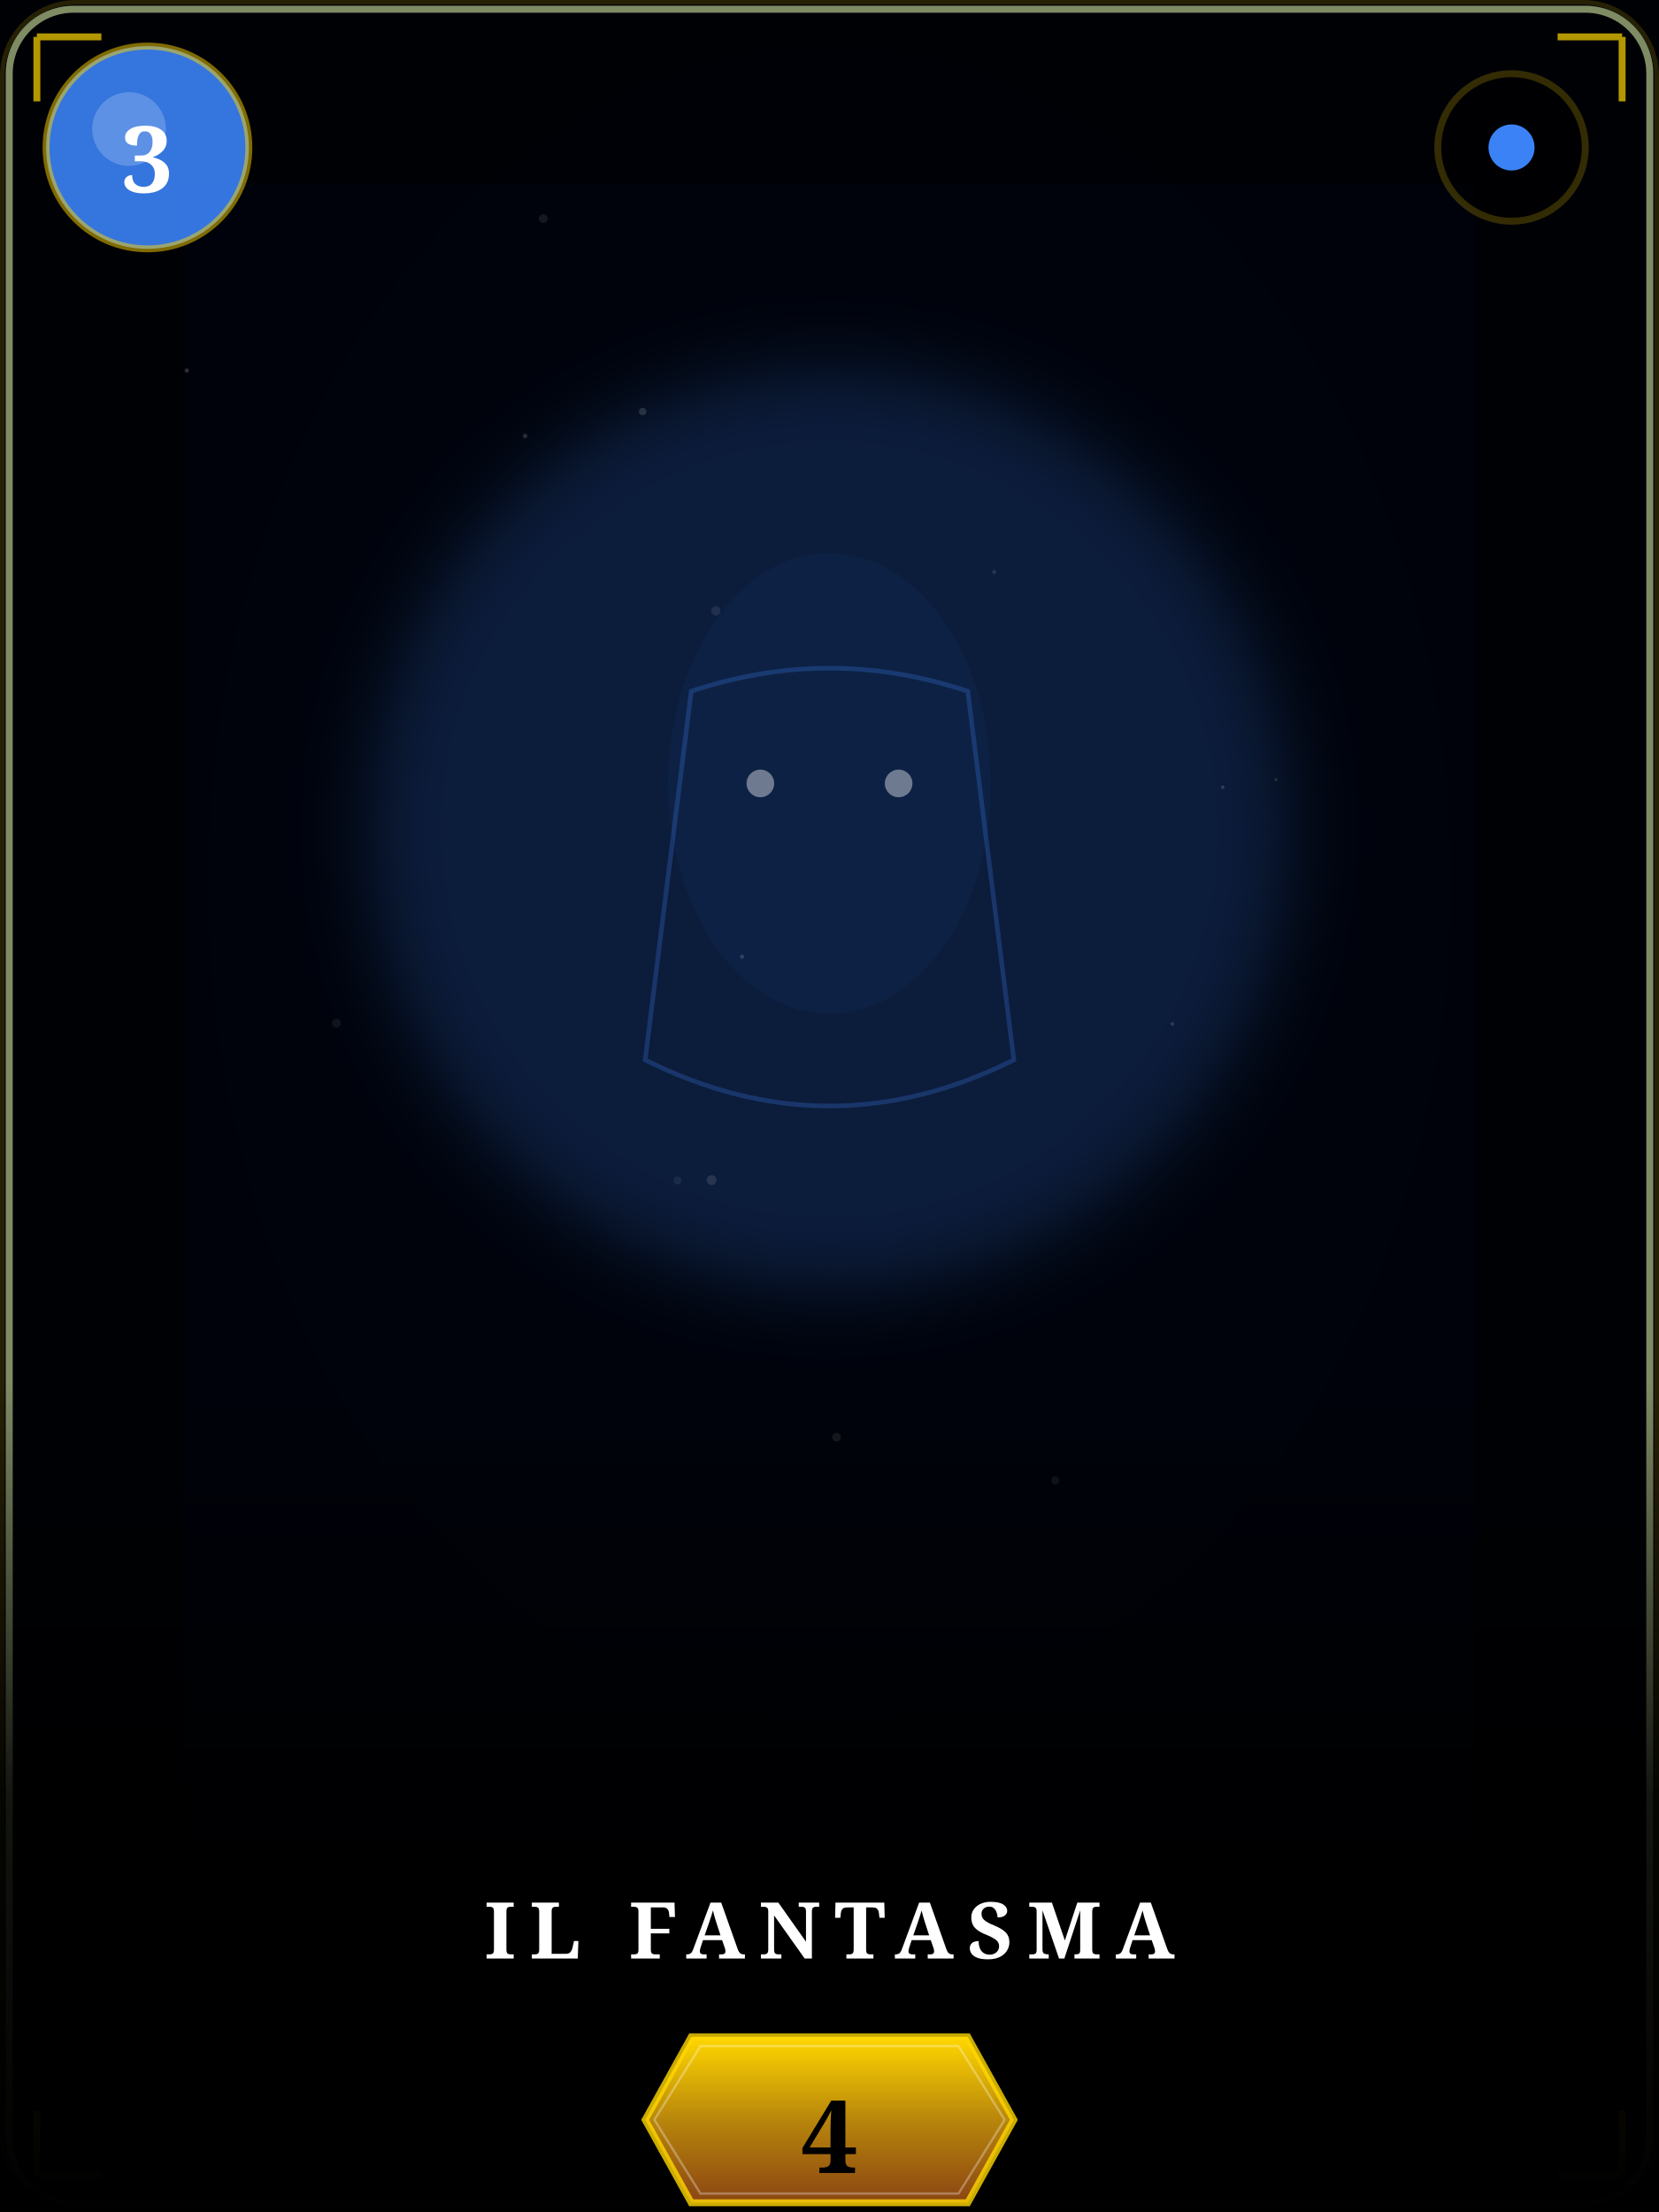
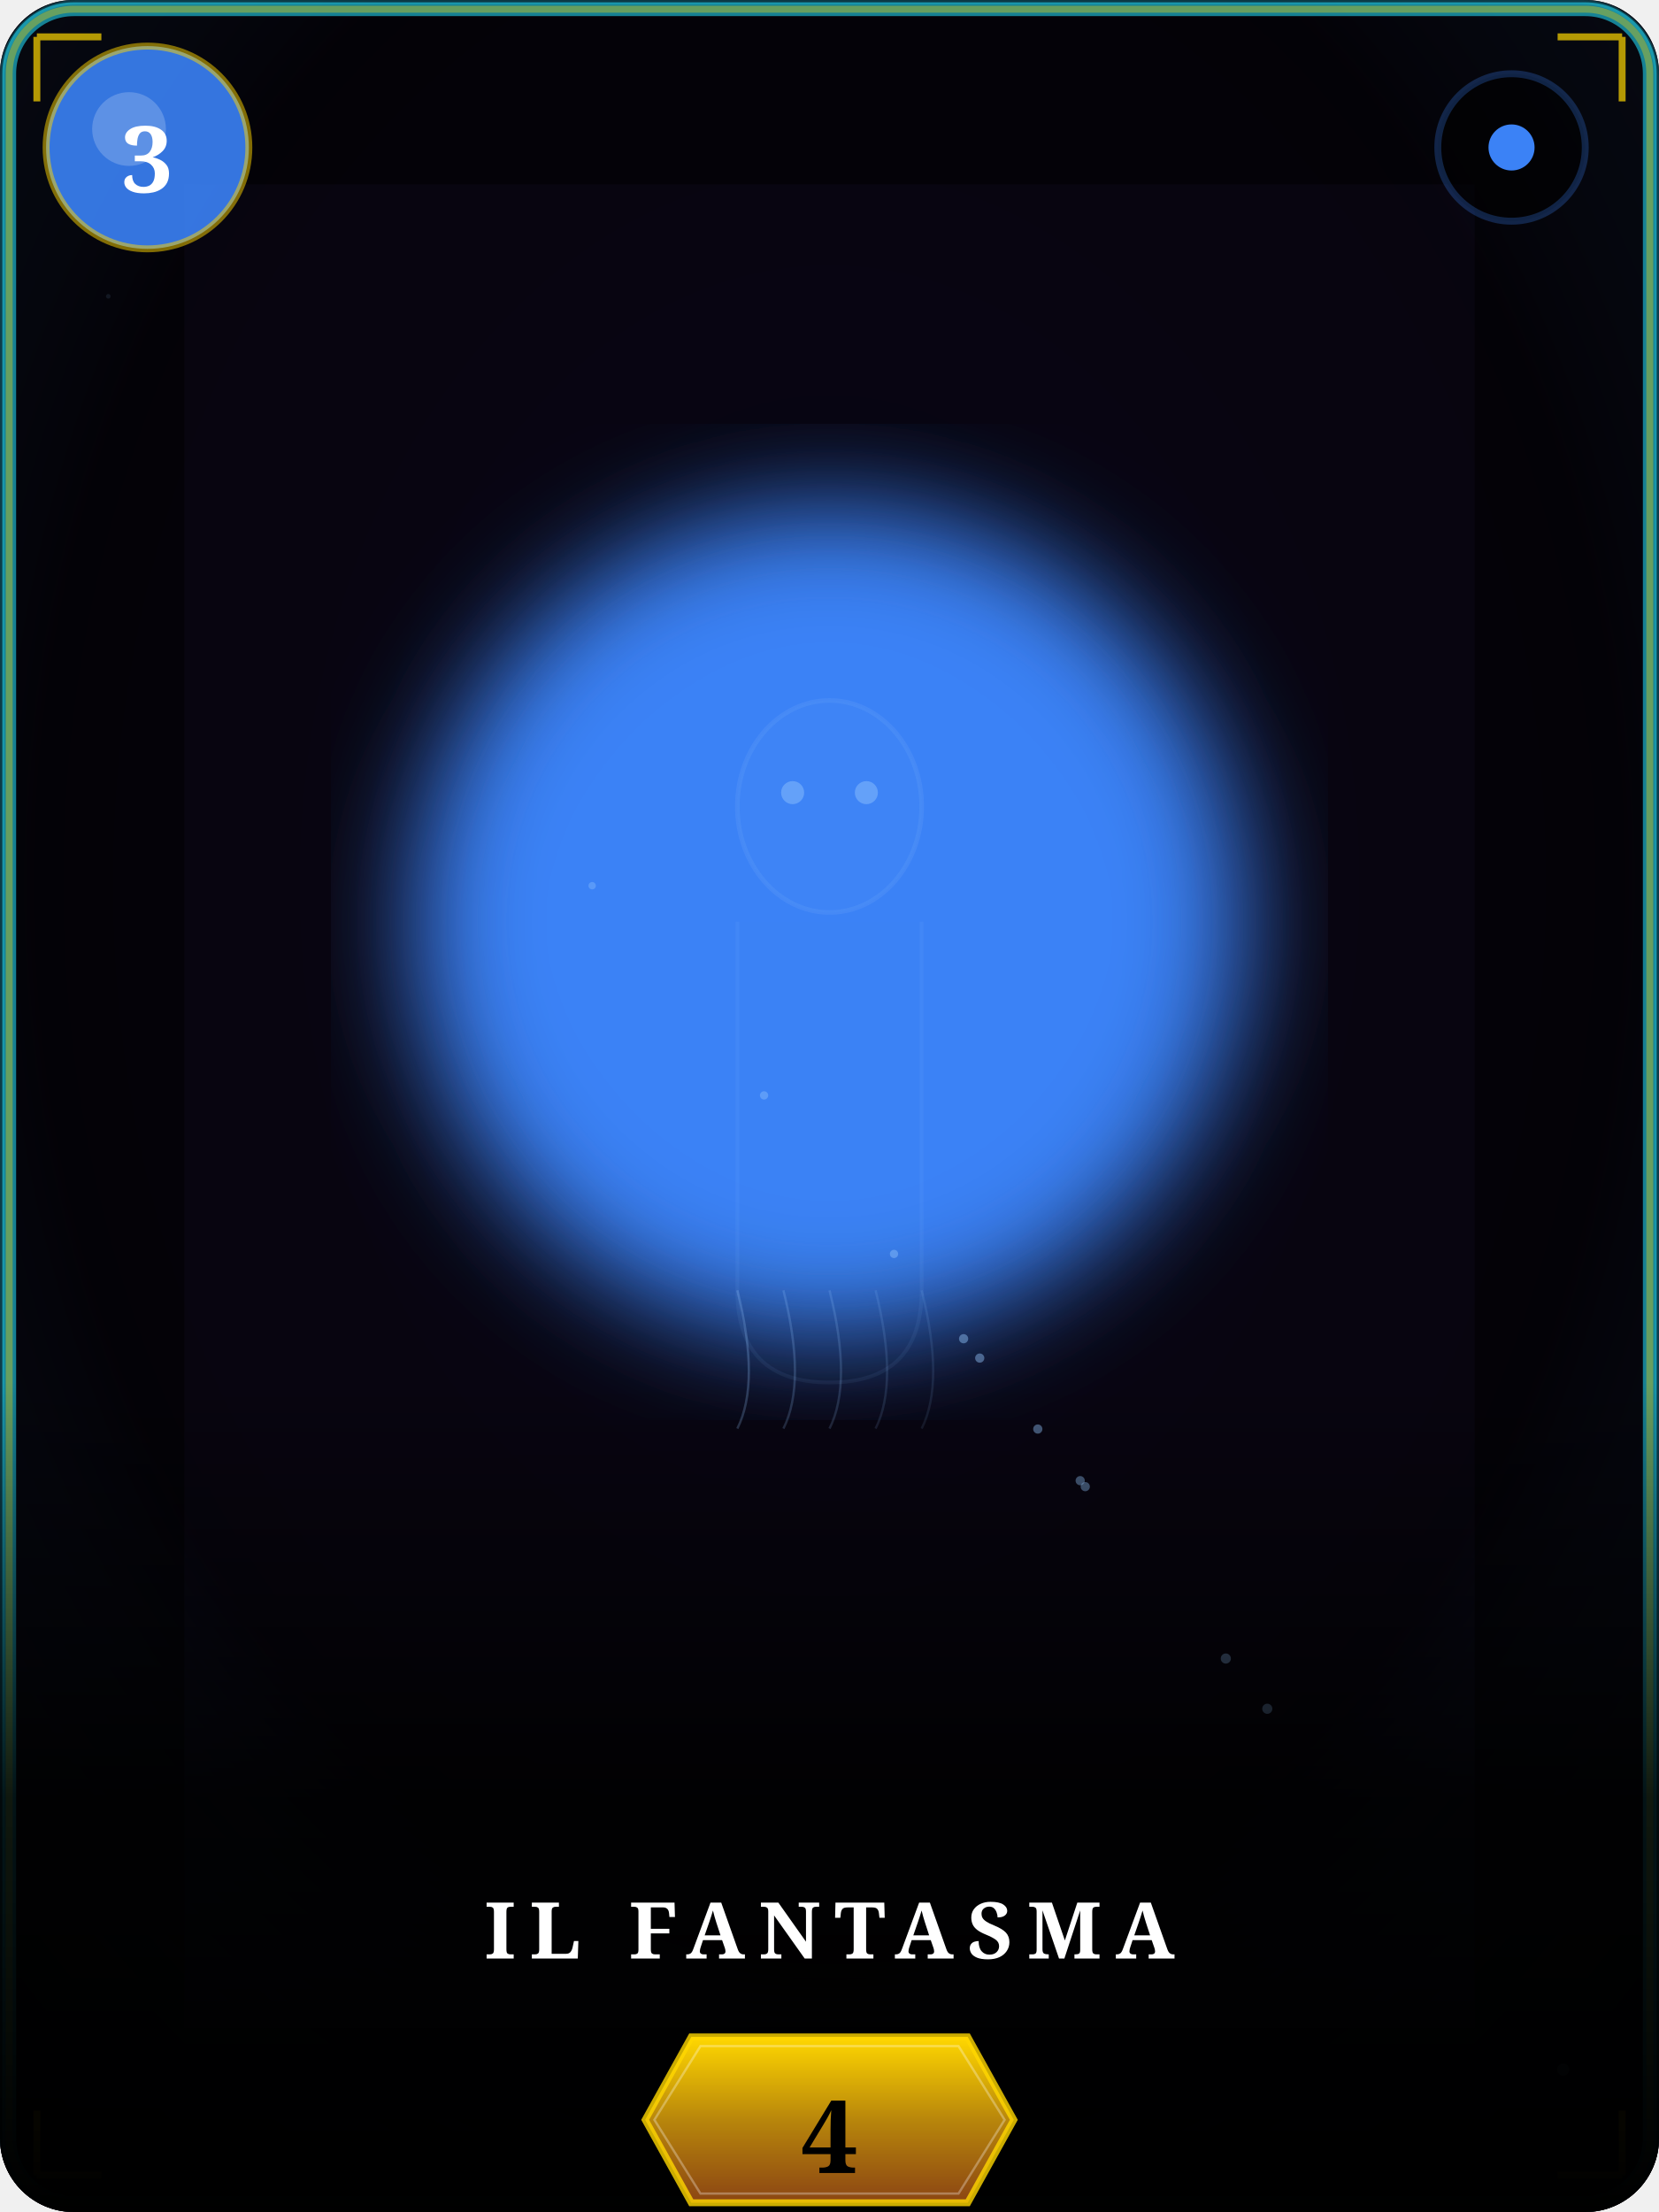
<svg xmlns="http://www.w3.org/2000/svg" viewBox="0 0 360 480" width="360" height="480">
  <defs>
-     <radialGradient id="v" cx="50%" cy="40%" r="75%">
-       <stop offset="0%" stop-color="#00030d" />
-       <stop offset="100%" stop-color="#00020a" />
+     <radialGradient id="bg_b8_fantasma" cx="50%" cy="40%" r="80%">
+       <stop offset="0%" stop-color="#3b82f608" />
+       <stop offset="60%" stop-color="#1e3a5f15" />
+       <stop offset="100%" stop-color="#050008" />
    </radialGradient>
-     <linearGradient id="tb" x1="0" y1="0" x2="0" y2="1">
+     <linearGradient id="tb_b8_fantasma" x1="0" y1="0" x2="0" y2="1">
      <stop offset="0%" stop-color="rgba(0,0,0,0)" />
      <stop offset="50%" stop-color="rgba(0,0,0,0.85)" />
      <stop offset="100%" stop-color="rgba(0,0,0,1)" />
    </linearGradient>
-     <linearGradient id="ph" x1="0" y1="0" x2="0" y2="1">
+     <linearGradient id="ph_b8_fantasma" x1="0" y1="0" x2="0" y2="1">
      <stop offset="0%" stop-color="#ffd700" />
      <stop offset="50%" stop-color="#b8860b" />
      <stop offset="100%" stop-color="#8b4513" />
    </linearGradient>
-     <filter id="g">
-       <feGaussianBlur stdDeviation="8" />
+     <filter id="g_b8_fantasma">
+       <feGaussianBlur stdDeviation="12" />
    </filter>
-     <filter id="g2">
-       <feGaussianBlur stdDeviation="4" />
+     <filter id="gm_b8_fantasma">
+       <feGaussianBlur stdDeviation="6" />
    </filter>
-     <filter id="g3">
-       <feGaussianBlur stdDeviation="15" />
+     <filter id="gs_b8_fantasma">
+       <feGaussianBlur stdDeviation="20" />
    </filter>
+     <clipPath id="c_b8_fantasma">
+       <rect x="0" y="0" width="360" height="480" rx="16" />
+     </clipPath>
  </defs>
-   <g clip-path="url(#c)">
-     <rect x="0" y="0" width="360" height="480" fill="#00030d" />
-     <rect x="0" y="0" width="360" height="480" fill="url(#v)" />
-     <circle cx="180" cy="180" r="100" fill="#3b82f6" opacity="0.2" filter="url(#g)" />
-     <ellipse cx="180" cy="170" rx="35" ry="50" fill="rgba(59,130,246,0.05)" opacity="1" />
-     <path d="M150,150 Q180,140 210,150 L220,230 Q180,250 140,230 Z" fill="none" stroke="0.3" stroke-width="0" opacity="1" />
-     <path d="M150,150 Q180,140 210,150 L220,230 Q180,250 140,230 Z" fill="none" stroke="#3b82f6" stroke-width="1" opacity="0.25" />
-     <circle cx="165" cy="170" r="3" fill="#fff" opacity="0.4" />
-     <circle cx="195" cy="170" r="3" fill="#fff" opacity="0.4" />
-     <path d="M170,195 Q180,190 190,195" fill="none" stroke="0.2" stroke-width="1" opacity="1" />
-     <circle cx="154.412" cy="256.088" r="1.064" fill="#fff" opacity="0.113" />
-     <circle cx="147.023" cy="256.157" r="0.862" fill="#fff" opacity="0.064" />
-     <circle cx="161.019" cy="207.59" r="0.458" fill="#fff" opacity="0.144" />
-     <circle cx="181.504" cy="311.855" r="0.939" fill="#fff" opacity="0.091" />
-     <circle cx="276.862" cy="169.206" r="0.349" fill="#fff" opacity="0.113" />
-     <circle cx="155.356" cy="132.563" r="1.002" fill="#fff" opacity="0.086" />
-     <circle cx="139.462" cy="89.315" r="0.808" fill="#fff" opacity="0.14" />
-     <circle cx="228.988" cy="321.233" r="0.89" fill="#fff" opacity="0.071" />
-     <circle cx="215.738" cy="124.135" r="0.443" fill="#fff" opacity="0.113" />
-     <circle cx="73.001" cy="222.03" r="0.967" fill="#fff" opacity="0.065" />
-     <circle cx="113.936" cy="94.611" r="0.499" fill="#fff" opacity="0.141" />
-     <circle cx="265.328" cy="170.832" r="0.397" fill="#fff" opacity="0.144" />
-     <circle cx="254.384" cy="222.183" r="0.42" fill="#fff" opacity="0.132" />
-     <circle cx="117.898" cy="47.428" r="0.944" fill="#fff" opacity="0.083" />
-     <circle cx="40.528" cy="80.403" r="0.472" fill="#fff" opacity="0.169" />
-     <rect x="0" y="0" width="360" height="480" fill="none" stroke="#000" stroke-width="80" opacity="0.5" rx="16" />
-     <rect x="0.5" y="0.5" width="359" height="479" fill="none" stroke="rgba(255,215,0,0.15)" stroke-width="1" rx="16" />
-     <rect x="2" y="2" width="356" height="476" fill="none" stroke="#60a5fa" stroke-width="1.5" rx="14" opacity="0.6" />
-     <rect x="2" y="2" width="356" height="476" fill="none" stroke="rgba(255,215,0,0.35)" stroke-width="1.5" rx="14" />
-     <path d="M 8 8 L 8 22 M 8 8 L 22 8" fill="none" stroke="rgba(255,215,0,0.7)" stroke-width="1.5" />
-     <path d="M 352 8 L 352 22 M 352 8 L 338 8" fill="none" stroke="rgba(255,215,0,0.7)" stroke-width="1.5" />
-     <path d="M 8 472 L 8 458 M 8 472 L 22 472" fill="none" stroke="rgba(255,215,0,0.7)" stroke-width="1.5" />
-     <path d="M 352 472 L 352 458 M 352 472 L 338 472" fill="none" stroke="rgba(255,215,0,0.7)" stroke-width="1.5" />
-     <circle cx="32" cy="32" r="22" fill="#3b82f6" opacity="0.9" />
-     <circle cx="32" cy="32" r="22" fill="none" stroke="rgba(255,215,0,0.5)" stroke-width="1.5" />
-     <circle cx="28" cy="28" r="8" fill="rgba(255,255,255,0.2)" />
-     <text x="32" y="34" text-anchor="middle" dominant-baseline="central" font-size="20" font-weight="900" fill="#fff" font-family="Cinzel,serif">3</text>
-     <circle cx="328" cy="32" r="16" fill="rgba(0,0,0,0.6)" stroke="rgba(255,215,0,0.2)" stroke-width="1.5" />
-     <circle cx="328" cy="32" r="5" fill="#3b82f6">
-       <animate attributeName="opacity" values="0.3;1;0.3" dur="2s" repeatCount="indefinite" />
-     </circle>
-     <rect x="0" y="300" width="360" height="180" fill="url(#tb)" />
-     <text x="180" y="425" text-anchor="middle" font-size="17" fill="#fff" font-family="Cinzel,serif" font-weight="700" letter-spacing="3">IL FANTASMA</text>
-     <text x="180" y="452" text-anchor="middle" font-size="8" fill="#60a5fa" font-family="Montserrat,sans-serif" letter-spacing="4" opacity="0.7">RARA</text>
-     <g transform="translate(180,460)">
-       <polygon points="-30,-18 30,-18 40,0 30,18 -30,18 -40,0" fill="url(#ph)" stroke="rgba(255,215,0,0.8)" stroke-width="1.5" />
-       <polygon points="-28,-16 28,-16 38,0 28,16 -28,16 -38,0" fill="none" stroke="rgba(255,255,255,0.3)" stroke-width="0.5" />
-       <text x="0" y="3" text-anchor="middle" dominant-baseline="central" font-size="22" font-weight="900" fill="#000" font-family="Cinzel,serif">4</text>
+   <g clip-path="url(#c_b8_fantasma)">
+     <rect x="0" y="0" width="360" height="480" fill="#050008" />
+     <rect x="0" y="0" width="360" height="480" fill="url(#bg_b8_fantasma)" />
+     <circle cx="180" cy="200" r="90" fill="#3b82f6" filter="url(#g_b8_fantasma)" />
+     <ellipse cx="180" cy="175" rx="20" ry="23" fill="#93c5fd12" stroke="#93c5fd44" stroke-width="1" opacity="0.45" />
+     <path d="M160,200 L160,280 Q160,300 180,300 Q200,300 200,280 L200,200" fill="#93c5fd08" stroke="#93c5fd33" stroke-width="0.8" opacity="0.35" />
+     <path d="M160,280 Q165,300 160,310" fill="none" stroke="#93c5fd" stroke-width="0.5" opacity="0.25">
+       <animate attributeName="d" values="M160,280 Q165,300 160,310;M160,280 Q168,305 160,315;M160,280 Q165,300 160,310" dur="2.0s" repeatCount="indefinite" />
+     </path>
+     <path d="M170,280 Q175,300 170,310" fill="none" stroke="#93c5fd" stroke-width="0.5" opacity="0.21">
+       <animate attributeName="d" values="M170,280 Q175,300 170,310;M170,280 Q178,305 170,315;M170,280 Q175,300 170,310" dur="2.3s" repeatCount="indefinite" />
+     </path>
+     <path d="M180,280 Q185,300 180,310" fill="none" stroke="#93c5fd" stroke-width="0.5" opacity="0.18">
+       <animate attributeName="d" values="M180,280 Q185,300 180,310;M180,280 Q188,305 180,315;M180,280 Q185,300 180,310" dur="2.6s" repeatCount="indefinite" />
+     </path>
+     <path d="M190,280 Q195,300 190,310" fill="none" stroke="#93c5fd" stroke-width="0.5" opacity="0.14">
+       <animate attributeName="d" values="M190,280 Q195,300 190,310;M190,280 Q198,305 190,315;M190,280 Q195,300 190,310" dur="2.9s" repeatCount="indefinite" />
+     </path>
+     <path d="M200,280 Q205,300 200,310" fill="none" stroke="#93c5fd" stroke-width="0.5" opacity="0.11">
+       <animate attributeName="d" values="M200,280 Q205,300 200,310;M200,280 Q208,305 200,315;M200,280 Q205,300 200,310" dur="3.2s" repeatCount="indefinite" />
+     </path>
+     <circle cx="172" cy="172" r="2.5" fill="#93c5fd" opacity="0.45" />
+     <circle cx="188" cy="172" r="2.5" fill="#93c5fd" opacity="0.45" />
+     <g clip-path="url(#c_b8_fantasma)">
+       <circle cx="165.8" cy="237.7" r="0.9" fill="#93c5fd" opacity="0.38" />
+       <circle cx="266.0" cy="359.9" r="1.1" fill="#93c5fd" opacity="0.51" />
+       <circle cx="209.1" cy="290.5" r="1.0" fill="#93c5fd" opacity="0.44" />
+       <circle cx="225.2" cy="310.1" r="1.0" fill="#93c5fd" opacity="0.46" />
+       <circle cx="212.6" cy="294.7" r="1.0" fill="#93c5fd" opacity="0.44" />
+       <circle cx="235.5" cy="322.6" r="1.0" fill="#93c5fd" opacity="0.47" />
+       <circle cx="275.0" cy="370.8" r="1.1" fill="#93c5fd" opacity="0.52" />
+       <circle cx="194.0" cy="272.1" r="0.9" fill="#93c5fd" opacity="0.42" />
+       <circle cx="234.4" cy="321.3" r="1.0" fill="#93c5fd" opacity="0.47" />
+       <circle cx="128.5" cy="192.2" r="0.8" fill="#93c5fd" opacity="0.34" />
+       <circle cx="23.5" cy="64.3" r="0.5" fill="#93c5fd" opacity="0.20" />
+       <circle cx="339.2" cy="449.1" r="1.3" fill="#93c5fd" opacity="0.60" />
+       <rect x="0" y="0" width="360" height="480" fill="none" stroke="#000" stroke-width="80" opacity="0.5" rx="16" />
+       <rect x="0.5" y="0.5" width="359" height="479" fill="none" stroke="#22d3ee44" stroke-width="1" rx="16" />
+       <rect x="2" y="2" width="356" height="476" fill="none" stroke="#22d3ee" stroke-width="3" rx="14" opacity="0.6" />
+       <rect x="2" y="2" width="356" height="476" fill="none" stroke="rgba(255,215,0,0.35)" stroke-width="1.5" rx="14" />
+       <path d="M 8 8 L 8 22 M 8 8 L 22 8" fill="none" stroke="rgba(255,215,0,0.7)" stroke-width="1.5" />
+       <path d="M 352 8 L 352 22 M 352 8 L 338 8" fill="none" stroke="rgba(255,215,0,0.7)" stroke-width="1.5" />
+       <path d="M 8 472 L 8 458 M 8 472 L 22 472" fill="none" stroke="rgba(255,215,0,0.7)" stroke-width="1.5" />
+       <path d="M 352 472 L 352 458 M 352 472 L 338 472" fill="none" stroke="rgba(255,215,0,0.7)" stroke-width="1.5" />
+       <circle cx="32" cy="32" r="22" fill="#3b82f6" opacity="0.9" />
+       <circle cx="32" cy="32" r="22" fill="none" stroke="rgba(255,215,0,0.5)" stroke-width="1.5" />
+       <circle cx="28" cy="28" r="8" fill="rgba(255,255,255,0.2)" />
+       <text x="32" y="34" text-anchor="middle" dominant-baseline="central" font-size="20" font-weight="900" fill="#fff" font-family="Cinzel,serif">3</text>
+       <circle cx="328" cy="32" r="16" fill="rgba(0,0,0,0.6)" stroke="#3b82f644" stroke-width="1.5" />
+       <circle cx="328" cy="32" r="5" fill="#3b82f6">
+         <animate attributeName="opacity" values="0.3;1;0.3" dur="1.5s" repeatCount="indefinite" />
+       </circle>
+       <rect x="0" y="300" width="360" height="180" fill="url(#tb_b8_fantasma)" />
+       <text x="180" y="425" text-anchor="middle" font-size="17" fill="#fff" font-family="Cinzel,serif" font-weight="700" letter-spacing="3">IL FANTASMA</text>
+       <text x="180" y="452" text-anchor="middle" font-size="8" fill="#22d3ee" font-family="Montserrat,sans-serif" letter-spacing="4" opacity="0.7">RARA</text>
+       <g transform="translate(180,460)">
+         <polygon points="-30,-18 30,-18 40,0 30,18 -30,18 -40,0" fill="url(#ph_b8_fantasma)" stroke="rgba(255,215,0,0.8)" stroke-width="1.5" />
+         <polygon points="-28,-16 28,-16 38,0 28,16 -28,16 -38,0" fill="none" stroke="rgba(255,255,255,0.3)" stroke-width="0.5" />
+         <text x="0" y="3" text-anchor="middle" dominant-baseline="central" font-size="22" font-weight="900" fill="#000" font-family="Cinzel,serif">4</text>
+       </g>
    </g>
  </g>
</svg>
